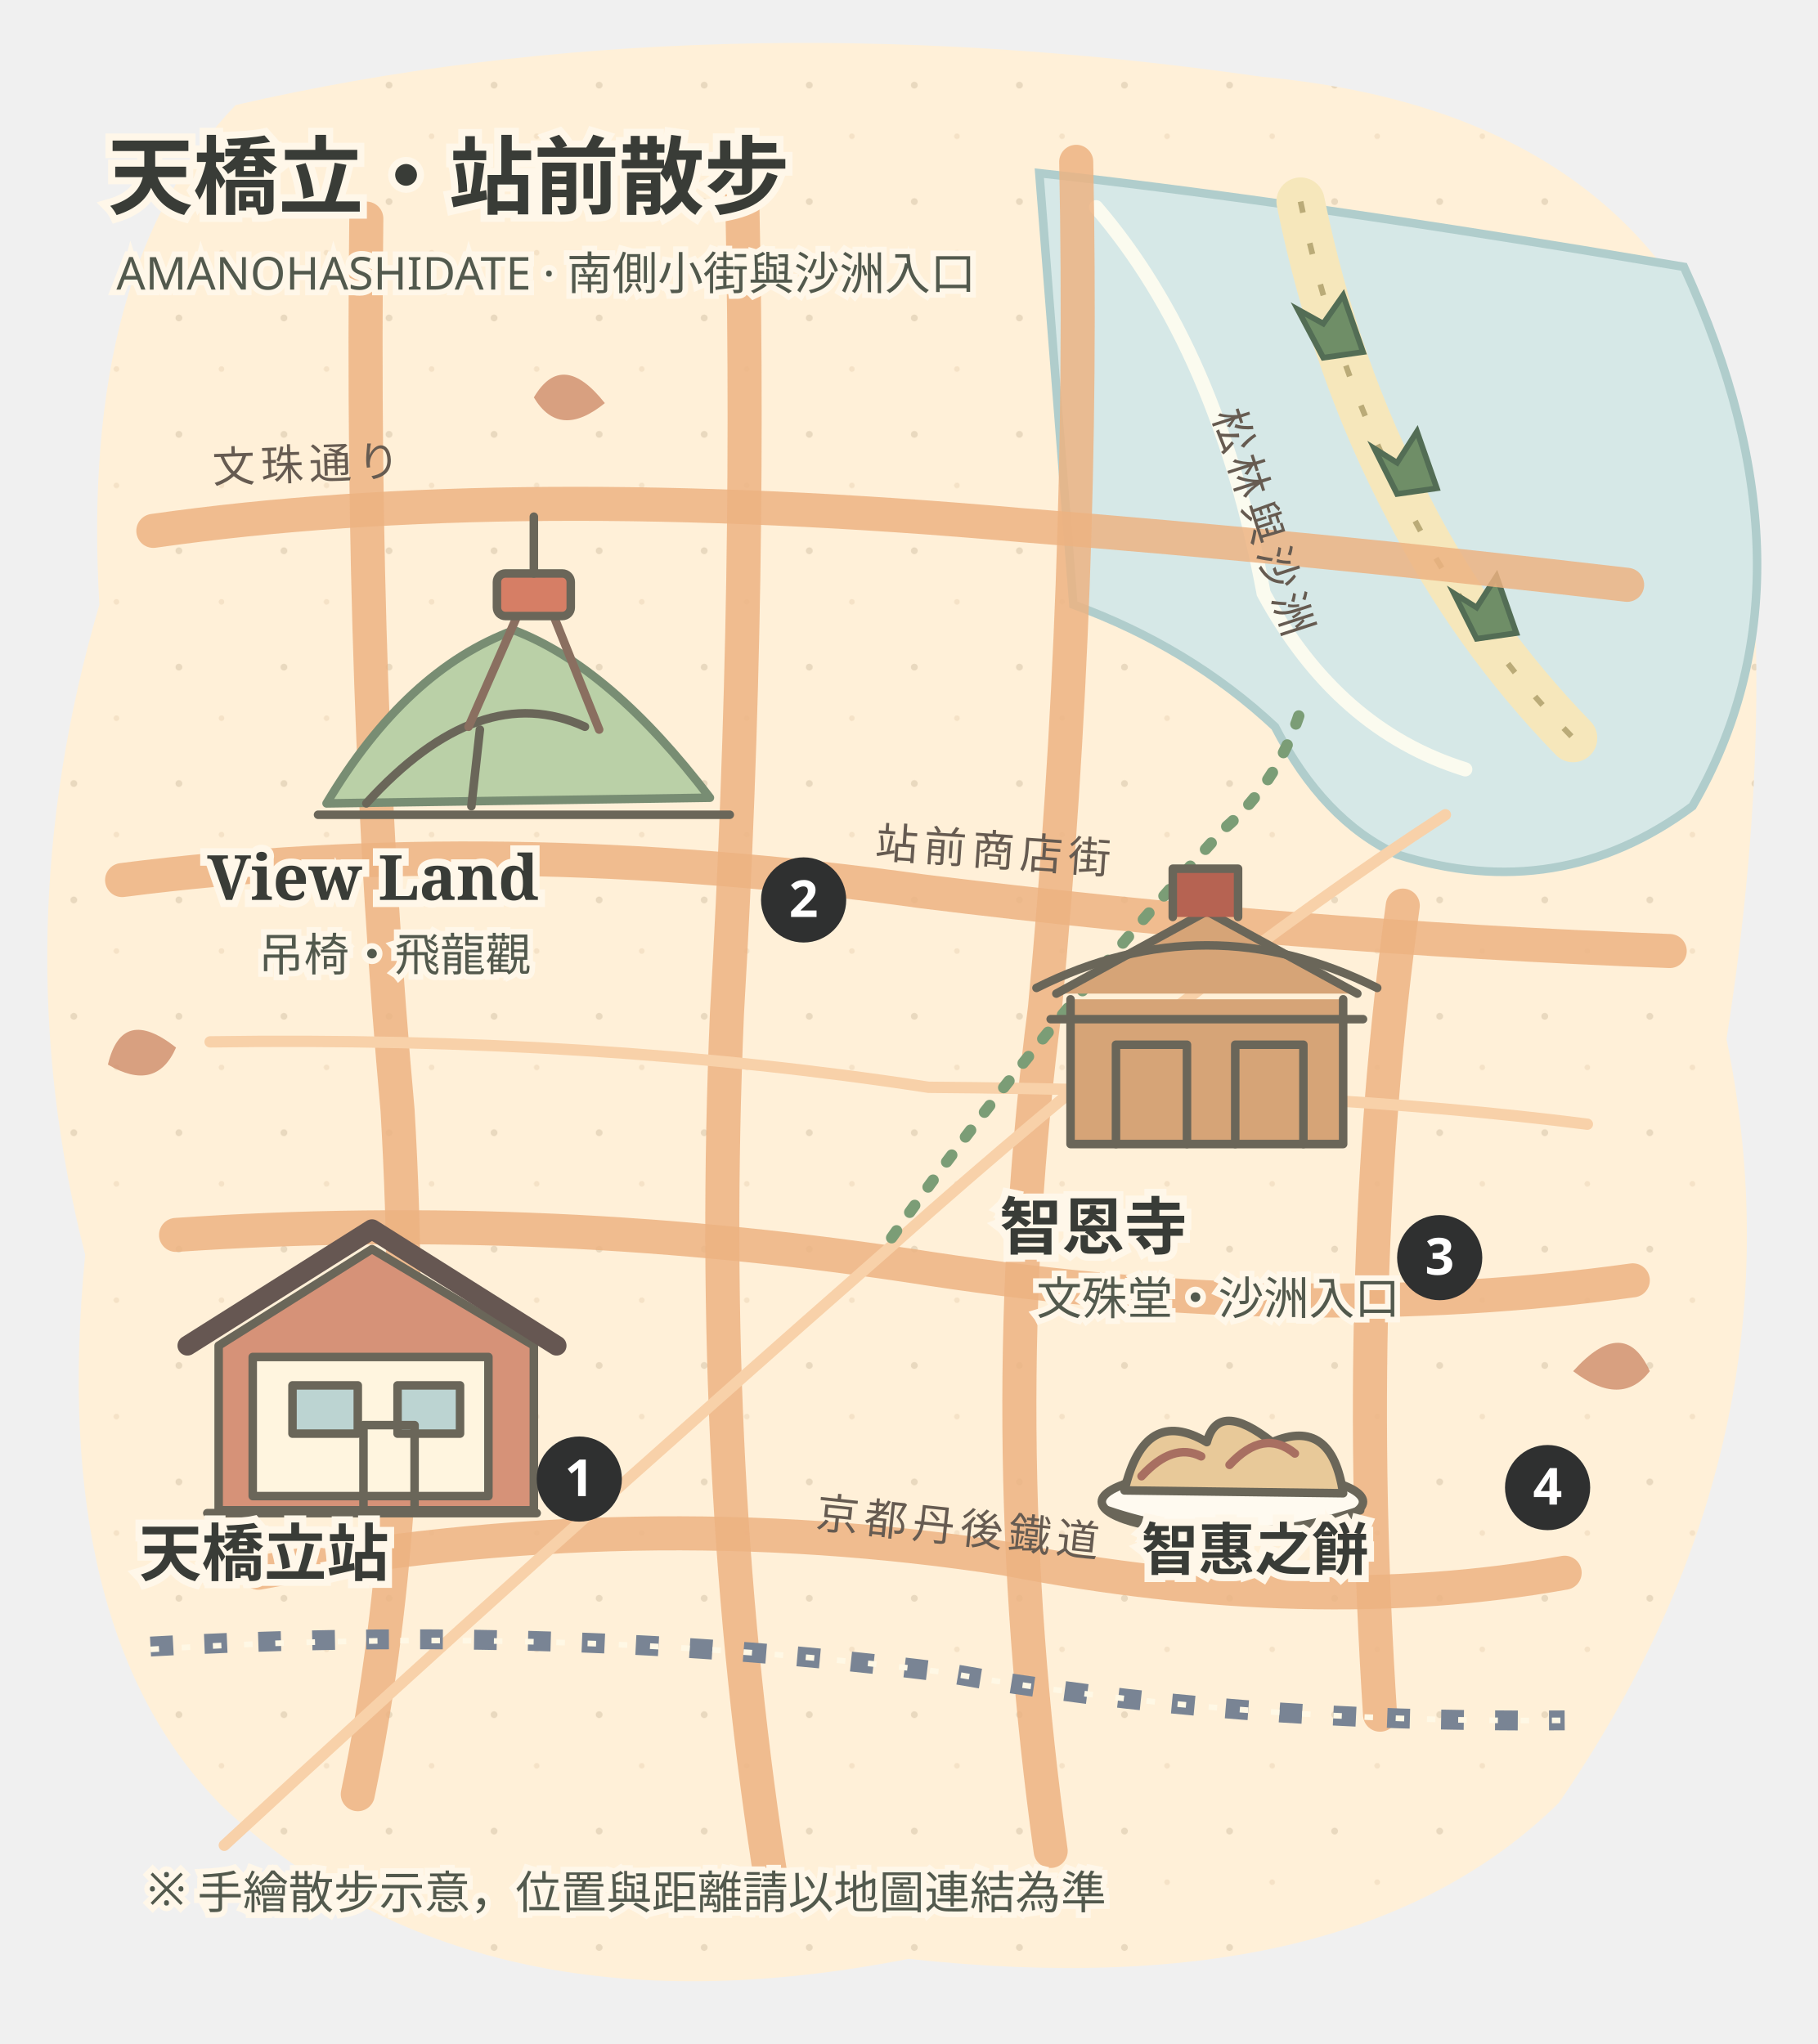
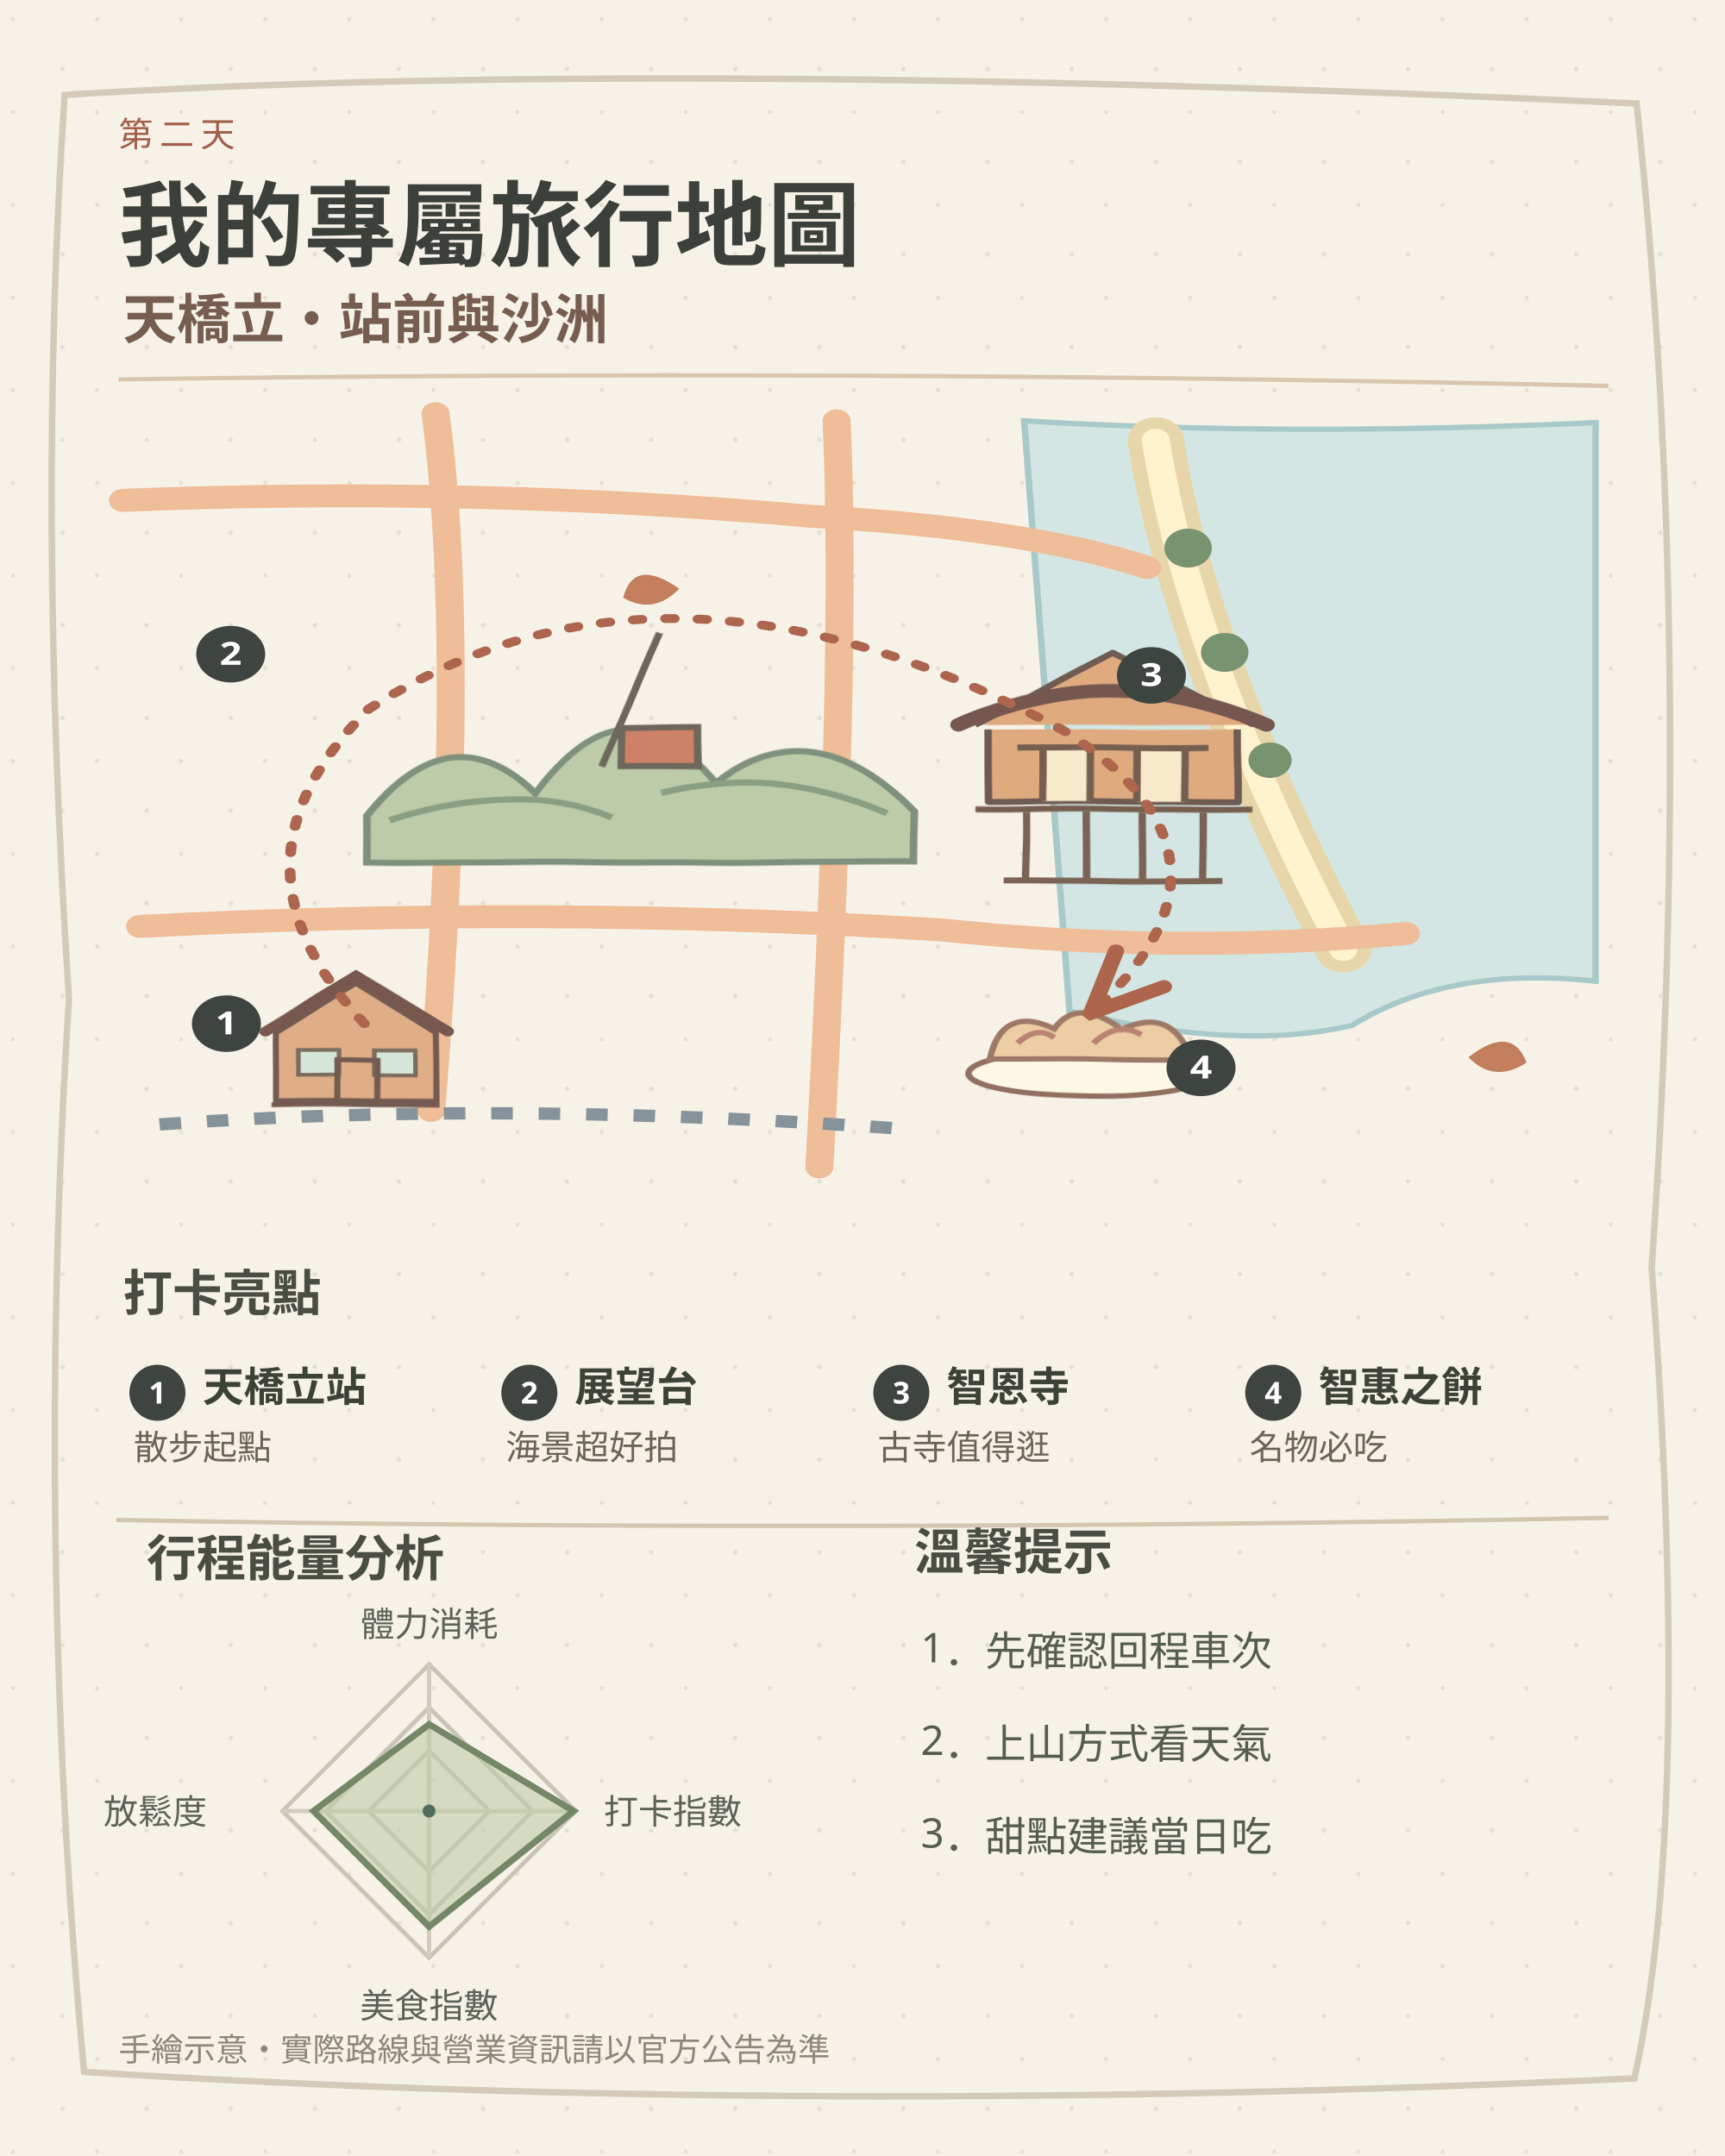
- <svg xmlns="http://www.w3.org/2000/svg" viewBox="0 0 640 720" role="img" aria-labelledby="title desc">
+ <svg xmlns="http://www.w3.org/2000/svg" viewBox="0 0 800 1000" role="img" aria-labelledby="title desc">
  <defs>
-     <pattern id="fleck" width="37" height="41" patternUnits="userSpaceOnUse">
-       <circle cx="4" cy="7" r="1" fill="#dcbf99" opacity=".28" />
-       <circle cx="26" cy="30" r="1.2" fill="#a99374" opacity=".25" />
+     <pattern id="paper" width="39" height="43" patternUnits="userSpaceOnUse">
+       <circle cx="6" cy="9" r="1" fill="#bcaa8c" opacity=".26" />
+       <circle cx="29" cy="32" r="1.1" fill="#9aa495" opacity=".22" />
    </pattern>
-     <style>.road{fill:none;stroke:#edb281;stroke-width:12;stroke-linecap:round;stroke-linejoin:round;opacity:.83}.lane{fill:none;stroke:#f8d1a9;stroke-width:4;stroke-linecap:round}.rail{fill:none;stroke:#798494;stroke-width:7;stroke-dasharray:8 11}.fine{fill:none;stroke:#6a6659;stroke-width:3;stroke-linecap:round;stroke-linejoin:round}.label{font:700 22px 'Noto Serif TC','PMingLiU',serif;fill:#393c37;paint-order:stroke;stroke:#fff7e9;stroke-width:5}.small{font:16px 'Noto Sans TC','Microsoft JhengHei',sans-serif;fill:#52594d;paint-order:stroke;stroke:#fff7e9;stroke-width:4}.street{font:15px 'Noto Serif TC','PMingLiU',serif;fill:#665b51;letter-spacing:2px}.num{font:700 18px sans-serif;fill:#fff}</style>
+     <marker id="arrow" viewBox="0 0 12 12" refX="11" refY="6" markerWidth="9" markerHeight="9" orient="auto">
+       <path d="M2 2 L11 6 L2 10" fill="none" stroke="#ad654d" stroke-width="2" stroke-linecap="round" />
+     </marker>
+     <filter id="wobble" x="-5%" y="-5%" width="110%" height="110%">
+       <feTurbulence type="fractalNoise" baseFrequency=".014" numOctaves="2" seed="4" result="noise" />
+       <feDisplacementMap in="SourceGraphic" in2="noise" scale="2" />
+     </filter>
+     <style>.hand{filter:url(#wobble)}.poster-title{font:700 43px 'Noto Serif TC','PMingLiU',serif;fill:#3b403a}.area-title{font:600 25px 'Noto Serif TC','PMingLiU',serif;fill:#765d50}.chapter{font:16px 'Noto Sans TC','Microsoft JhengHei',sans-serif;fill:#a25f4b;letter-spacing:3px}.spot-name{font:700 22px 'Noto Serif TC','PMingLiU',serif;fill:#3d4239;paint-order:stroke;stroke:#fbf1df;stroke-width:5}.spot-note{font:17px 'Noto Sans TC','Microsoft JhengHei',sans-serif;fill:#686557;paint-order:stroke;stroke:#fbf1df;stroke-width:4}.pin-number{font:700 18px sans-serif;fill:#fff}.module-title{font:700 23px 'Noto Serif TC','PMingLiU',serif;fill:#4a4d43}.radar-label{font:16px 'Noto Sans TC','Microsoft JhengHei',sans-serif;fill:#5c6259}.tip{font:19px 'Noto Sans TC','Microsoft JhengHei',sans-serif;fill:#555c51}.footer{font:15px 'Noto Sans TC','Microsoft JhengHei',sans-serif;fill:#8b8878}.checkin-name{font:700 19px 'Noto Serif TC','PMingLiU',serif;fill:#3d4239}.checkin-note{font:16px 'Noto Sans TC','Microsoft JhengHei',sans-serif;fill:#686557}</style>
  </defs>
-   <path d="M83 37 Q248 -1 444 27 Q574 39 610 139 Q628 240 608 366 Q637 507 549 635 Q476 707 320 690 Q167 720 78 636 Q17 574 30 442 Q1 329 35 213 Q28 94 83 37Z" fill="#fff0d8" />
-   <path d="M83 37 Q248 -1 444 27 Q574 39 610 139 Q628 240 608 366 Q637 507 549 635 Q476 707 320 690 Q167 720 78 636 Q17 574 30 442 Q1 329 35 213 Q28 94 83 37Z" fill="url(#fleck)" />
-   <path d="M366 61 Q457 71 593 94 Q643 203 596 284 Q549 319 492 301 Q466 289 449 256 Q419 228 378 213Z" fill="#d6e8e7" stroke="#b0cdcc" stroke-width="3" />
-   <path d="M386 73 Q429 123 445 209 Q471 257 516 271" fill="none" stroke="#fbfbef" stroke-width="5" stroke-linecap="round" />
-   <path d="M458 71 Q470 130 496 179 Q519 224 554 260" fill="none" stroke="#f6e7bb" stroke-width="17" stroke-linecap="round" />
-   <path d="M458 71 Q470 130 496 179 Q519 224 554 260" fill="none" stroke="#baab78" stroke-width="2" stroke-dasharray="4 11" />
-   <g fill="#6f8e67" stroke="#536d55" stroke-width="2">
-     <path d="M466 126 l-9 -17 9 5 7 -10 7 20Z" />
-     <path d="M492 174 l-8 -16 8 5 7 -11 7 20Z" />
-     <path d="M520 225 l-8 -16 8 5 7 -11 7 20Z" />
+   <rect width="800" height="1000" fill="#f7f2e8" />
+   <rect width="800" height="1000" fill="url(#paper)" />
+   <path d="M30 44 Q305 27 759 48 Q786 299 766 588 Q785 841 758 964 Q372 982 39 961 Q16 715 32 463 Q17 236 30 44Z" fill="none" stroke="#d4cab8" stroke-width="3" />
+   <text x="55" y="68" class="chapter">第二天</text>
+   <text x="55" y="120" class="poster-title">我的專屬旅行地圖</text>
+   <text x="57" y="157" class="area-title">天橋立・站前與沙洲</text>
+   <path d="M55 176 Q389 171 746 179" fill="none" stroke="#d8c7ae" stroke-width="2" />
+   <g transform="translate(0 32) scale(1 .82)">
+     <g>
+       <path d="M475 199 Q597 208 740 200 L740 516 Q672 507 627 541 Q574 556 496 533Z" fill="#d3e6e3" stroke="#a7c9c9" stroke-width="3" />
+       <path d="M536 210 Q552 334 623 498" fill="none" stroke="#e6d6a9" stroke-width="26" stroke-linecap="round" />
+       <path d="M536 210 Q552 334 623 498" fill="none" stroke="#fff2ce" stroke-width="13" stroke-linecap="round" />
+       <g fill="#77936f">
+         <circle cx="551" cy="271" r="11" />
+         <circle cx="568" cy="330" r="11" />
+         <circle cx="589" cy="391" r="10" />
+       </g>
+       <path d="M57 244 Q220 236 376 253 Q477 260 532 282 M65 485 Q252 473 437 487 Q546 501 652 489 M202 195 Q217 331 200 589 M388 199 Q393 335 380 621" fill="none" stroke="#efbd97" stroke-width="13" stroke-linecap="round" />
+       <path d="M74 597 Q234 583 425 600" fill="none" stroke="#87939a" stroke-width="7" stroke-dasharray="10 12" />
+       <g transform="translate(170 328) scale(1.15)" class="hand">
+         <path d="M0 82 Q34 30 68 71 Q103 11 141 66 Q180 29 221 80 L221 105 H0Z" fill="#bdcba9" stroke="#7f917c" stroke-width="3" />
+         <path d="M9 84 Q60 64 99 83 M119 71 Q165 57 210 81" fill="none" stroke="#8a9e82" stroke-width="3" />
+         <path d="M95 58 L118 -8 M103 39 H134 V58 H103Z" fill="#cd8166" stroke="#6e675c" stroke-width="3" />
+       </g>
+       <g transform="translate(516 371) scale(0.85)" class="hand">
+         <path d="M-75 0 L0 -48 L77 0 M-68 3 V51 H68 V3" fill="#dfaa7e" stroke="#6e5b52" stroke-width="4" stroke-linejoin="round" />
+         <path d="M-84 0 Q-3 -45 84 0" fill="none" stroke="#75574f" stroke-width="9" stroke-linecap="round" />
+         <path d="M-52 15 H52 M-38 51 V15 H-12 V51 M13 51 V15 H39 V51 M-75 56 H76" fill="#f7e9ca" stroke="#765f50" stroke-width="4" />
+         <path d="M-47 58 V104 M-14 58 V104 M16 58 V104 M49 58 V104 M-59 104 H60" fill="none" stroke="#7a6354" stroke-width="4" />
+       </g>
+       <g transform="translate(505 543) scale(1)" class="hand">
+         <ellipse cx="0" cy="25" rx="56" ry="13" fill="#fdf7e6" stroke="#916f61" stroke-width="3" />
+         <path d="M-46 17 Q-40 -14 -16 0 Q-5 -18 15 0 Q39 -13 47 17Z" fill="#eccda4" stroke="#9e7968" stroke-width="3" />
+         <path d="M-33 8 Q-24 -2 -16 5 M2 8 Q13 -5 24 3" fill="none" stroke="#ba8271" stroke-width="3" />
+       </g>
+       <g transform="translate(165 550) scale(0.7)" class="hand">
+         <path d="M-53 -7 L0 -47 L53 -7 V48 H-53Z" fill="#dfad86" stroke="#735b51" stroke-width="4" stroke-linejoin="round" />
+         <path d="M-60 -8 L0 -53 L61 -8" fill="none" stroke="#78584e" stroke-width="8" stroke-linecap="round" />
+         <path d="M-38 7 H-11 V27 H-38Z M12 7 H39 V27 H12Z" fill="#d5e5d9" stroke="#7b6d5d" stroke-width="3" />
+         <path d="M-12 48 V15 H14 V48 M-56 51 H55" fill="none" stroke="#735b51" stroke-width="4" />
+       </g>
+       <g fill="#c27e5d">
+         <path d="M315 294 q-21 -18 -26 5 q14 10 26 -5Z" />
+         <path d="M681 559 q20 -19 27 3 q-15 12 -27 -3Z" />
+       </g>
+     </g>
+     <path d="M169 540 Q99 449 171 362 Q309 254 493 374 Q586 446 506 534" fill="none" stroke="#ad654d" stroke-width="5" stroke-linecap="round" stroke-dasharray="4 11" marker-end="url(#arrow)" />
+     <g>
+       <circle cx="105" cy="540" r="16" fill="#3e4440" />
+       <text x="105" y="546" text-anchor="middle" class="pin-number">1</text>
+     </g>
+     <g>
+       <circle cx="107" cy="331" r="16" fill="#3e4440" />
+       <text x="107" y="337" text-anchor="middle" class="pin-number">2</text>
+     </g>
+     <g>
+       <circle cx="534" cy="343" r="16" fill="#3e4440" />
+       <text x="534" y="349" text-anchor="middle" class="pin-number">3</text>
+     </g>
+     <g>
+       <circle cx="557" cy="565" r="16" fill="#3e4440" />
+       <text x="557" y="571" text-anchor="middle" class="pin-number">4</text>
+     </g>
  </g>
-   <path d="M54 187 Q180 169 360 185 Q462 193 573 206 M43 310 Q175 293 325 314 Q454 330 588 335 M62 435 Q194 426 328 447 Q460 467 575 451 M91 554 Q224 529 354 549 Q462 570 551 554" class="road" />
-   <path d="M129 77 Q127 248 140 391 Q148 526 126 632 M261 54 Q265 203 256 357 Q249 521 272 665 M379 57 Q382 206 368 355 Q349 502 370 652 M494 319 Q476 450 486 604" class="road" />
-   <path d="M79 650 Q185 552 315 438 Q418 346 509 287 M74 367 Q210 365 327 383 Q465 384 559 396" class="lane" />
-   <path d="M53 580 Q198 572 332 589 Q433 607 551 606" class="rail" />
-   <path d="M53 581 Q198 572 332 589 Q433 607 551 606" fill="none" stroke="#fff8e5" stroke-width="2" stroke-dasharray="3 8" />
-   <path d="M314 436 Q361 369 431 292 Q451 275 459 247" fill="none" stroke="#7b9d76" stroke-width="4" stroke-dasharray="3 8" stroke-linecap="round" />
-   <text x="38" y="73" class="label" style="font-size:30px">天橋立・站前散步</text>
-   <text x="41" y="102" class="small">AMANOHASHIDATE · 南側小街與沙洲入口</text>
-   <text x="75" y="170" class="street" transform="rotate(-2 75 170)">文珠通り</text>
-   <text x="308" y="302" class="street" transform="rotate(4 308 302)">站前商店街</text>
-   <text x="287" y="538" class="street" transform="rotate(6 287 538)">京都丹後鐵道</text>
-   <text x="427" y="146" class="street" transform="rotate(72 427 146)">松林與沙洲</text>
-   <g transform="translate(131 488)" class="fine">
-     <path d="M-54 -14 L0 -48 L57 -14 V44 H-54Z" fill="#d69278" />
-     <path d="M-65 -14 L0 -55 L65 -14" stroke="#665752" stroke-width="7" />
-     <path d="M-42 -10 H41 V39 H-42Z" fill="#fff5df" />
-     <path d="M-28 0 H-5 V17 H-28Z M9 0 H31 V17 H9Z" fill="#bcd4d2" />
-     <path d="M-3 43 V14 H15 V43 M-58 45 H58" />
+   <text x="57" y="608" class="module-title">打卡亮點</text>
+   <g>
+     <circle cx="73" cy="646" r="13" fill="#3e4440" />
+     <text x="73" y="651" text-anchor="middle" class="pin-number" style="font-size:14px">1</text>
+     <text x="94" y="650" class="checkin-name">天橋立站</text>
+     <text x="62" y="677" class="checkin-note">散步起點</text>
  </g>
-   <text x="49" y="555" class="label">天橋立站</text>
-   <g transform="translate(204 521)">
-     <circle r="15" fill="#2f3030" />
-     <text y="6" text-anchor="middle" class="num">1</text>
+   <g>
+     <circle cx="245.5" cy="646" r="13" fill="#3e4440" />
+     <text x="245.5" y="651" text-anchor="middle" class="pin-number" style="font-size:14px">2</text>
+     <text x="266.5" y="650" class="checkin-name">展望台</text>
+     <text x="234.5" y="677" class="checkin-note">海景超好拍</text>
  </g>
-   <g transform="translate(182 239)" class="fine">
-     <path d="M-67 44 Q-39 -3 -1 -17 Q33 -4 68 42Z" fill="#bad0a7" stroke="#788d73" />
-     <path d="M-53 44 Q-13 0 24 17 M-70 48 H75" />
-     <path d="M-17 17 L1 -24 L13 -22 L29 18" stroke="#8a6f60" />
-     <rect x="-7" y="-37" width="26" height="15" rx="3" fill="#d67e65" />
-     <path d="M6 -37 V-57 M-16 45 L-13 18" />
+   <g>
+     <circle cx="418" cy="646" r="13" fill="#3e4440" />
+     <text x="418" y="651" text-anchor="middle" class="pin-number" style="font-size:14px">3</text>
+     <text x="439" y="650" class="checkin-name">智恩寺</text>
+     <text x="407" y="677" class="checkin-note">古寺值得逛</text>
  </g>
-   <text x="73" y="317" class="label">View Land</text>
-   <text x="91" y="342" class="small">吊椅・飛龍觀</text>
-   <g transform="translate(283 317)">
-     <circle r="15" fill="#2f3030" />
-     <text y="6" text-anchor="middle" class="num">2</text>
+   <g>
+     <circle cx="590.5" cy="646" r="13" fill="#3e4440" />
+     <text x="590.5" y="651" text-anchor="middle" class="pin-number" style="font-size:14px">4</text>
+     <text x="611.5" y="650" class="checkin-name">智惠之餅</text>
+     <text x="579.5" y="677" class="checkin-note">名物必吃</text>
  </g>
-   <g transform="translate(425 374)" class="fine">
-     <path d="M-53 -24 L0 -53 L53 -24 M-48 -22 V29 H48 V-22" fill="#d6a477" />
-     <path d="M-60 -26 Q0 -56 60 -26 M-55 -15 H55 M-32 29 V-6 H-7 V29 M10 29 V-6 H34 V29" fill="none" />
-     <path d="M-12 -51 V-68 H11 V-51" fill="#b66352" />
+   <path d="M54 705 Q389 711 746 704" fill="none" stroke="#d2c6ae" stroke-width="2" />
+   <g transform="translate(0 17)">
+     <g>
+       <text x="68" y="714" class="module-title">行程能量分析</text>
+       <path d="M199 755 L267 823 L199 891 L131 823Z M199 775 L247 823 L199 871 L151 823Z M199 795 L227 823 L199 851 L171 823Z" fill="none" stroke="#c9c4b6" stroke-width="2" />
+       <path d="M199 755 V891 M131 823 H267" stroke="#d1ccbd" stroke-width="2" />
+       <polygon points="199.0,782.8 266.0,823.0 199.0,876.6 145.4,823.0" fill="#bdcda99c" stroke="#748867" stroke-width="3" />
+       <circle cx="199" cy="823" r="3" fill="#526d5c" />
+       <text x="199" y="742" text-anchor="middle" class="radar-label">體力消耗</text>
+       <text x="280" y="829" class="radar-label">打卡指數</text>
+       <text x="199" y="919" text-anchor="middle" class="radar-label">美食指數</text>
+       <text x="48" y="829" class="radar-label">放鬆度</text>
+     </g>
  </g>
-   <text x="352" y="440" class="label">智恩寺</text>
-   <text x="365" y="463" class="small">文殊堂・沙洲入口</text>
-   <g transform="translate(507 443)">
-     <circle r="15" fill="#2f3030" />
-     <text y="6" text-anchor="middle" class="num">3</text>
-   </g>
-   <g transform="translate(434 510)" class="fine">
-     <ellipse cx="0" cy="19" rx="46" ry="11" fill="#fffaf0" />
-     <path d="M-38 15 Q-31 -15 -9 -2 Q-5 -17 14 -2 Q35 -11 39 16Z" fill="#e8c999" />
-     <path d="M-32 10 Q-21 -2 -11 3 M-1 6 Q11 -7 22 2" stroke="#a86f61" />
-     <path d="M-44 22 Q0 37 45 22" />
-   </g>
-   <text x="402" y="553" class="label" style="font-size:20px">智惠之餅</text>
-   <g transform="translate(545 524)">
-     <circle r="15" fill="#2f3030" />
-     <text y="6" text-anchor="middle" class="num">4</text>
-   </g>
-   <g fill="#ce8c6a" opacity=".8">
-     <path d="M62 369 q-19 -15 -24 6 q17 10 24 -6Z" />
-     <path d="M554 483 q18 -20 27 0 q-10 13 -27 0Z" />
-     <path d="M213 142 q-15 -19 -25 -2 q9 15 25 2Z" />
-   </g>
-   <text x="52" y="671" class="small">※ 手繪散步示意，位置與距離請以地圖連結為準</text>
+   <text x="424" y="728" class="module-title">溫馨提示</text>
+   <text x="427" y="771" class="tip">1．先確認回程車次</text>
+   <text x="427" y="814" class="tip">2．上山方式看天氣</text>
+   <text x="427" y="857" class="tip">3．甜點建議當日吃</text>
+   <text x="55" y="956" class="footer">手繪示意・實際路線與營業資訊請以官方公告為準</text>
</svg>
